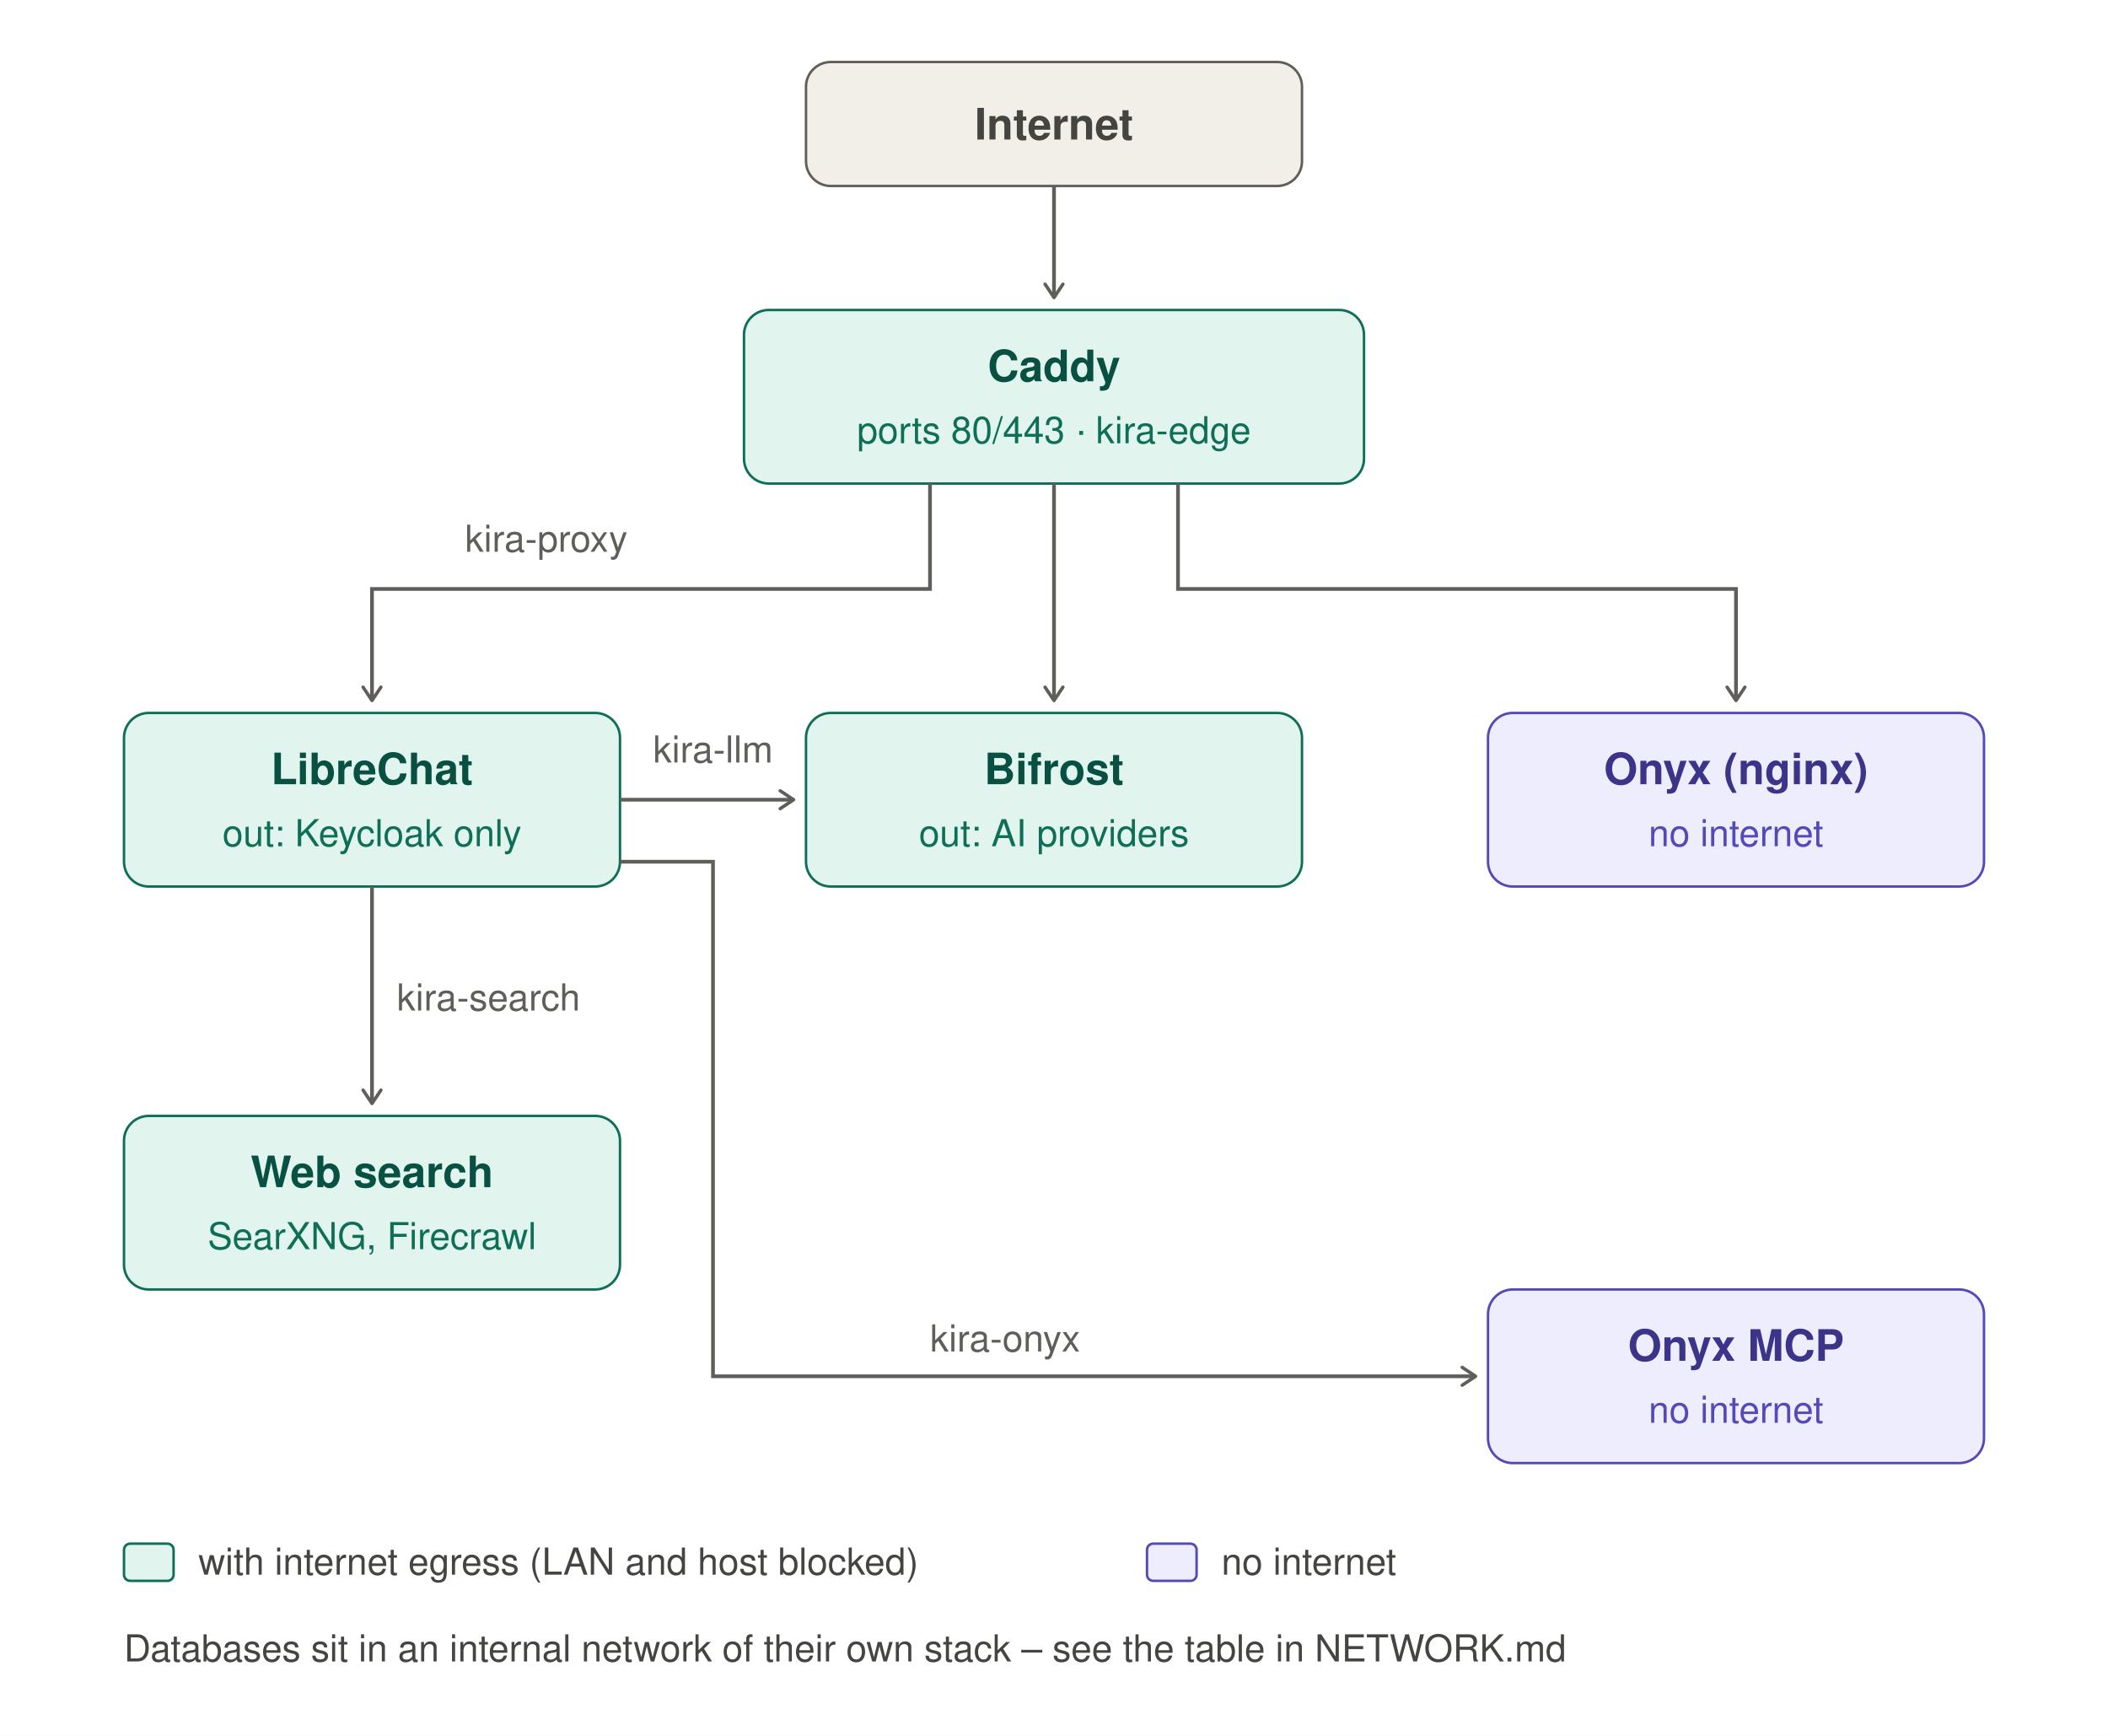
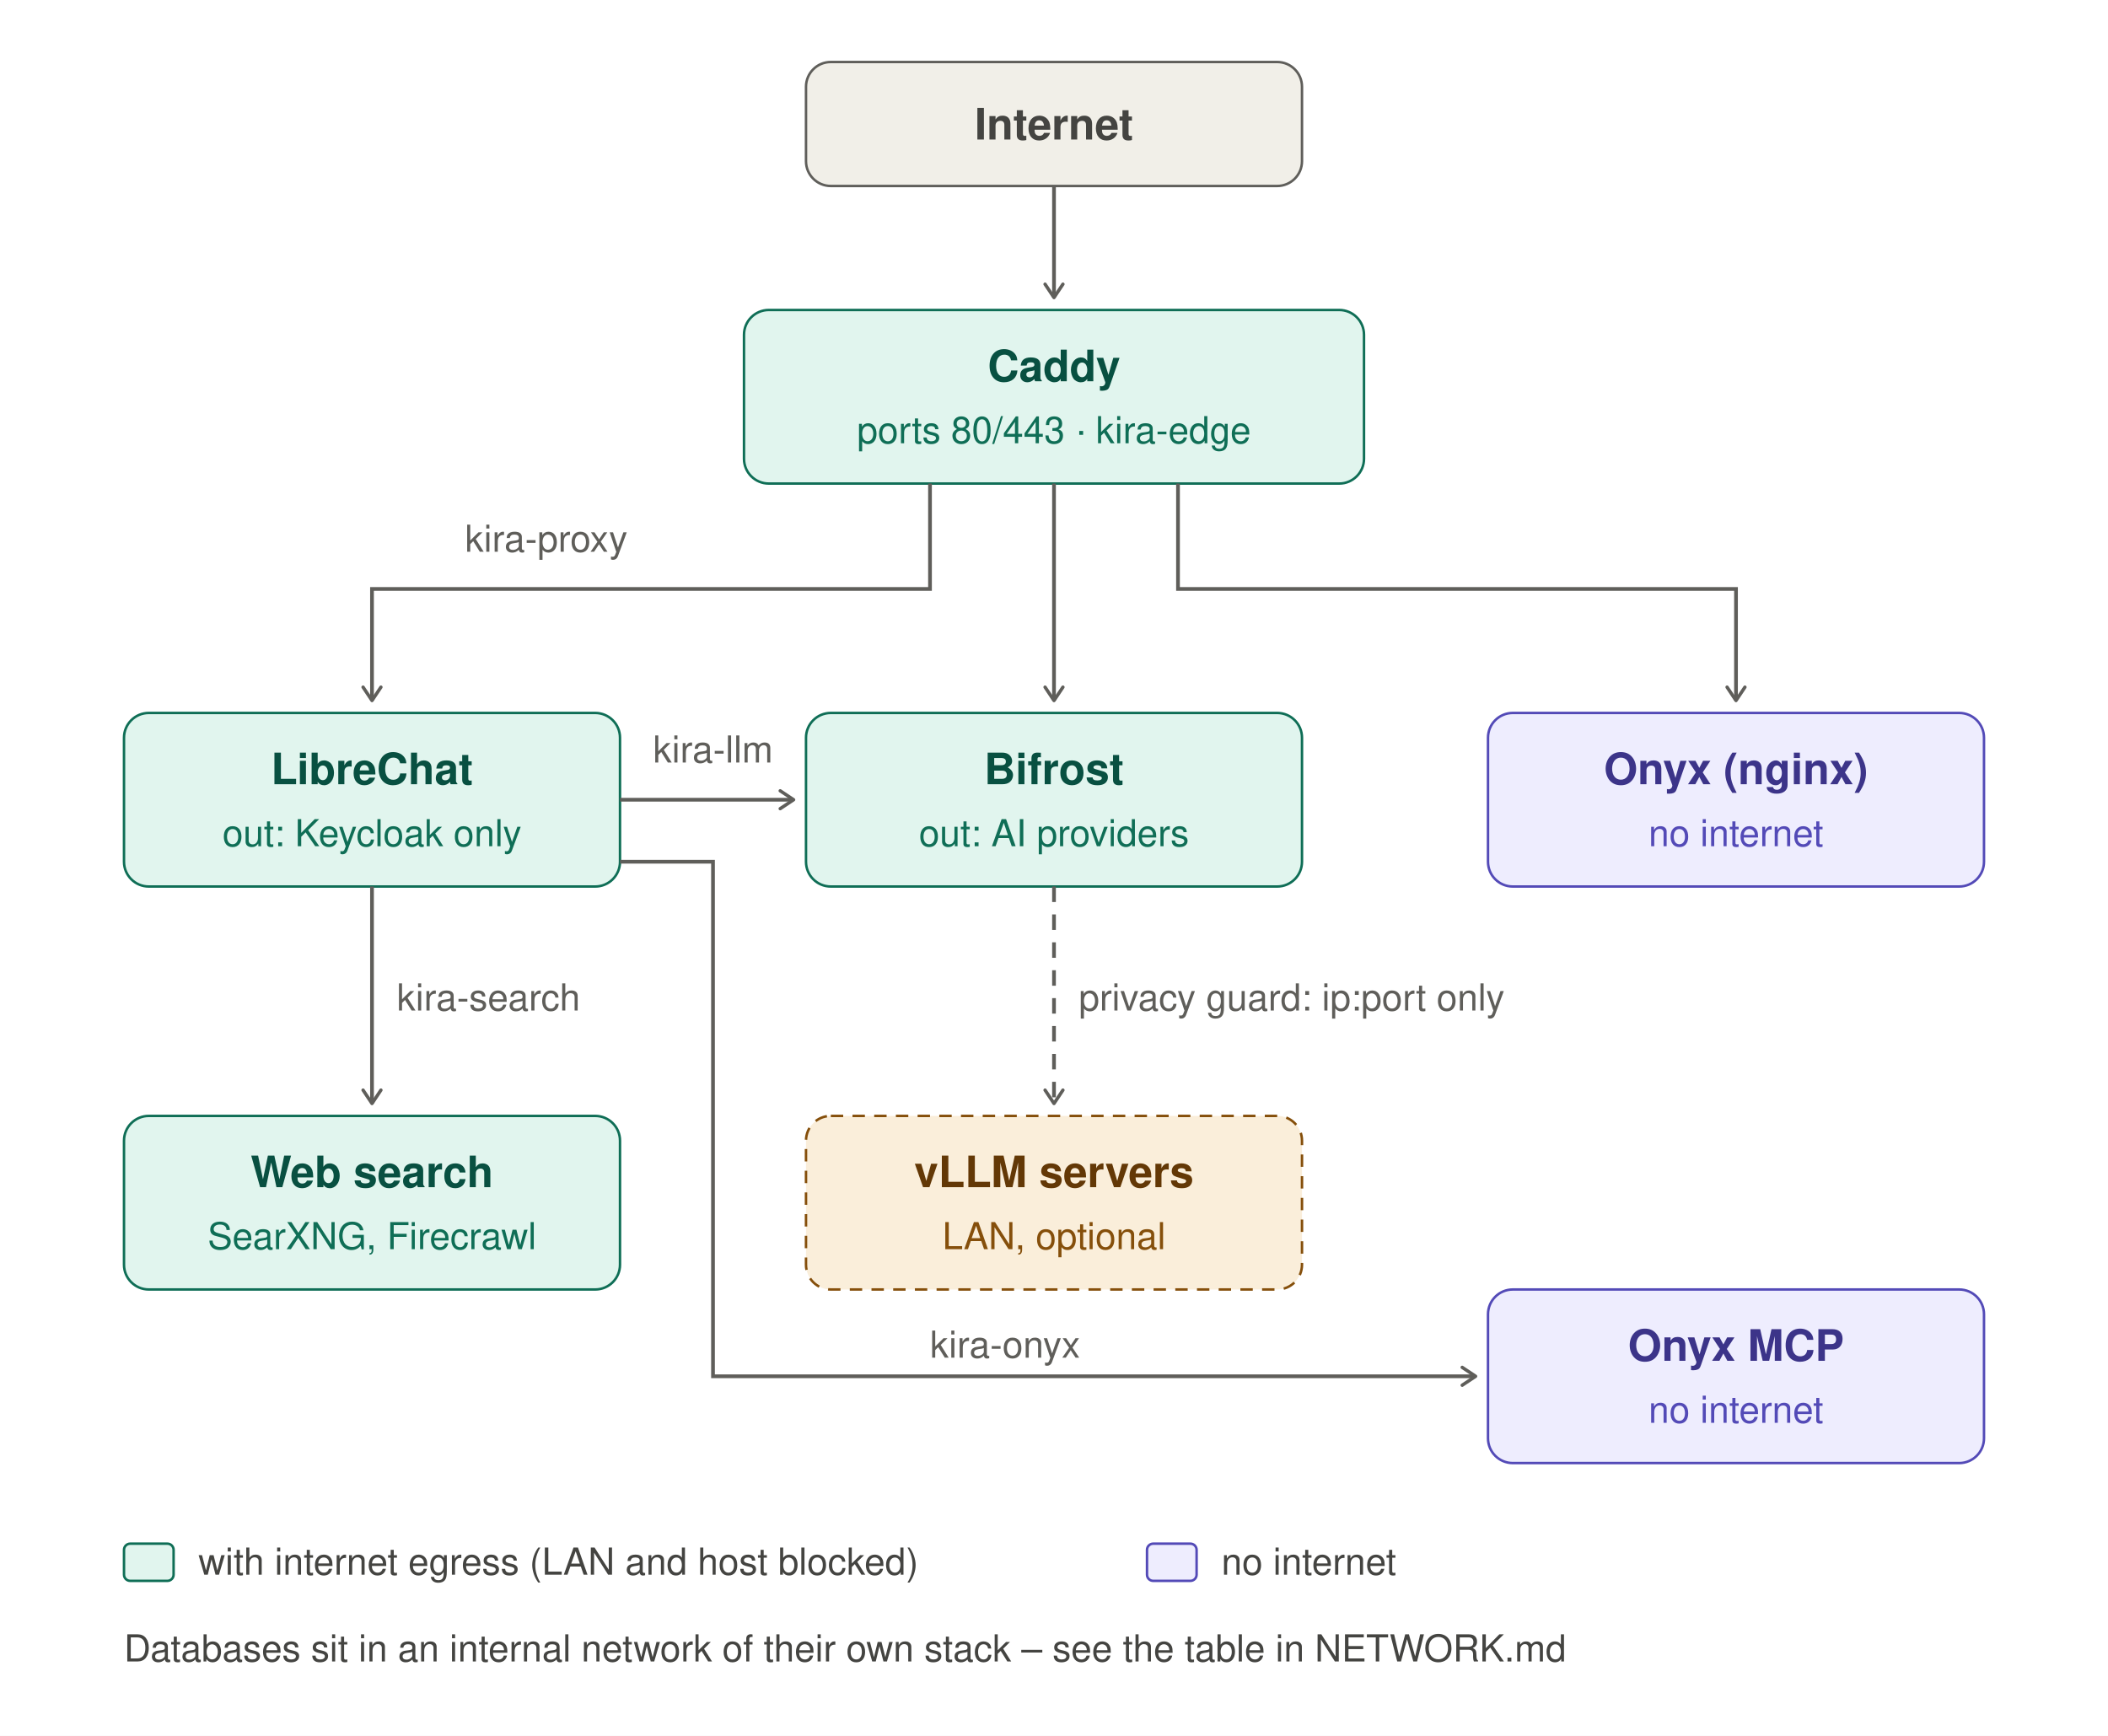
<svg xmlns="http://www.w3.org/2000/svg" width="680" height="560" viewBox="0 0 680 560" font-family="Segoe UI, Helvetica, Arial, sans-serif" role="img">
  <defs>
    <marker id="a" viewBox="0 0 10 10" refX="8" refY="5" markerWidth="6" markerHeight="6" orient="auto-start-reverse">
      <path d="M2 1L8 5L2 9" fill="none" stroke="#5F5E5A" stroke-width="1.5" stroke-linecap="round" stroke-linejoin="round" />
    </marker>
  </defs>
  <rect width="680" height="560" fill="#ffffff" />
  <g font-size="14" font-weight="600" text-anchor="middle">
    <rect x="260" y="20" width="160" height="40" rx="8" fill="#F1EFE8" stroke="#5F5E5A" stroke-width="0.8" />
    <text x="340" y="45" fill="#444441">Internet</text>
    <rect x="240" y="100" width="200" height="56" rx="8" fill="#E1F5EE" stroke="#0F6E56" stroke-width="0.8" />
    <text x="340" y="123" fill="#085041">Caddy</text>
    <rect x="40" y="230" width="160" height="56" rx="8" fill="#E1F5EE" stroke="#0F6E56" stroke-width="0.8" />
    <text x="120" y="253" fill="#085041">LibreChat</text>
    <rect x="260" y="230" width="160" height="56" rx="8" fill="#E1F5EE" stroke="#0F6E56" stroke-width="0.8" />
    <text x="340" y="253" fill="#085041">Bifrost</text>
    <rect x="480" y="230" width="160" height="56" rx="8" fill="#EEEDFE" stroke="#534AB7" stroke-width="0.8" />
    <text x="560" y="253" fill="#3C3489">Onyx (nginx)</text>
    <rect x="40" y="360" width="160" height="56" rx="8" fill="#E1F5EE" stroke="#0F6E56" stroke-width="0.8" />
    <text x="120" y="383" fill="#085041">Web search</text>
    <rect x="480" y="416" width="160" height="56" rx="8" fill="#EEEDFE" stroke="#534AB7" stroke-width="0.8" />
    <text x="560" y="439" fill="#3C3489">Onyx MCP</text>
+     <rect x="260" y="360" width="160" height="56" rx="8" fill="#FAEEDA" stroke="#854F0B" stroke-width="0.8" stroke-dasharray="4 3" />
+     <text x="340" y="383" fill="#633806">vLLM servers</text>
  </g>
  <g font-size="12" text-anchor="middle">
    <text x="340" y="143" fill="#0F6E56">ports 80/443 · kira-edge</text>
    <text x="120" y="273" fill="#0F6E56">out: Keycloak only</text>
    <text x="340" y="273" fill="#0F6E56">out: AI providers</text>
    <text x="560" y="273" fill="#534AB7">no internet</text>
    <text x="120" y="403" fill="#0F6E56">SearXNG, Firecrawl</text>
    <text x="560" y="459" fill="#534AB7">no internet</text>
+     <text x="340" y="403" fill="#854F0B">LAN, optional</text>
  </g>
  <g stroke="#5F5E5A" stroke-width="1.2" fill="none" marker-end="url(#a)">
    <line x1="340" y1="60" x2="340" y2="96" />
    <path d="M300 156 L300 190 L120 190 L120 226" />
    <line x1="340" y1="156" x2="340" y2="226" />
    <path d="M380 156 L380 190 L560 190 L560 226" />
    <line x1="200" y1="258" x2="256" y2="258" />
    <line x1="120" y1="286" x2="120" y2="356" />
+     <line x1="340" y1="286" x2="340" y2="356" stroke-dasharray="5 4" />
    <path d="M200 278 L230 278 L230 444 L476 444" />
  </g>
  <g font-size="12" fill="#5F5E5A">
    <text x="150" y="178">kira-proxy</text>
    <text x="230" y="246" text-anchor="middle">kira-llm</text>
    <text x="128" y="326">kira-search</text>
-     <text x="300" y="436">kira-onyx</text>
+     <text x="300" y="438">kira-onyx</text>
+     <text x="348" y="326">privacy guard: ip:port only</text>
  </g>
  <g font-size="12" fill="#444441">
    <rect x="40" y="498" width="16" height="12" rx="2" fill="#E1F5EE" stroke="#0F6E56" stroke-width="0.8" />
    <text x="64" y="508">with internet egress (LAN and host blocked)</text>
    <rect x="370" y="498" width="16" height="12" rx="2" fill="#EEEDFE" stroke="#534AB7" stroke-width="0.8" />
    <text x="394" y="508">no internet</text>
    <text x="40" y="536">Databases sit in an internal network of their own stack – see the table in NETWORK.md</text>
  </g>
</svg>
